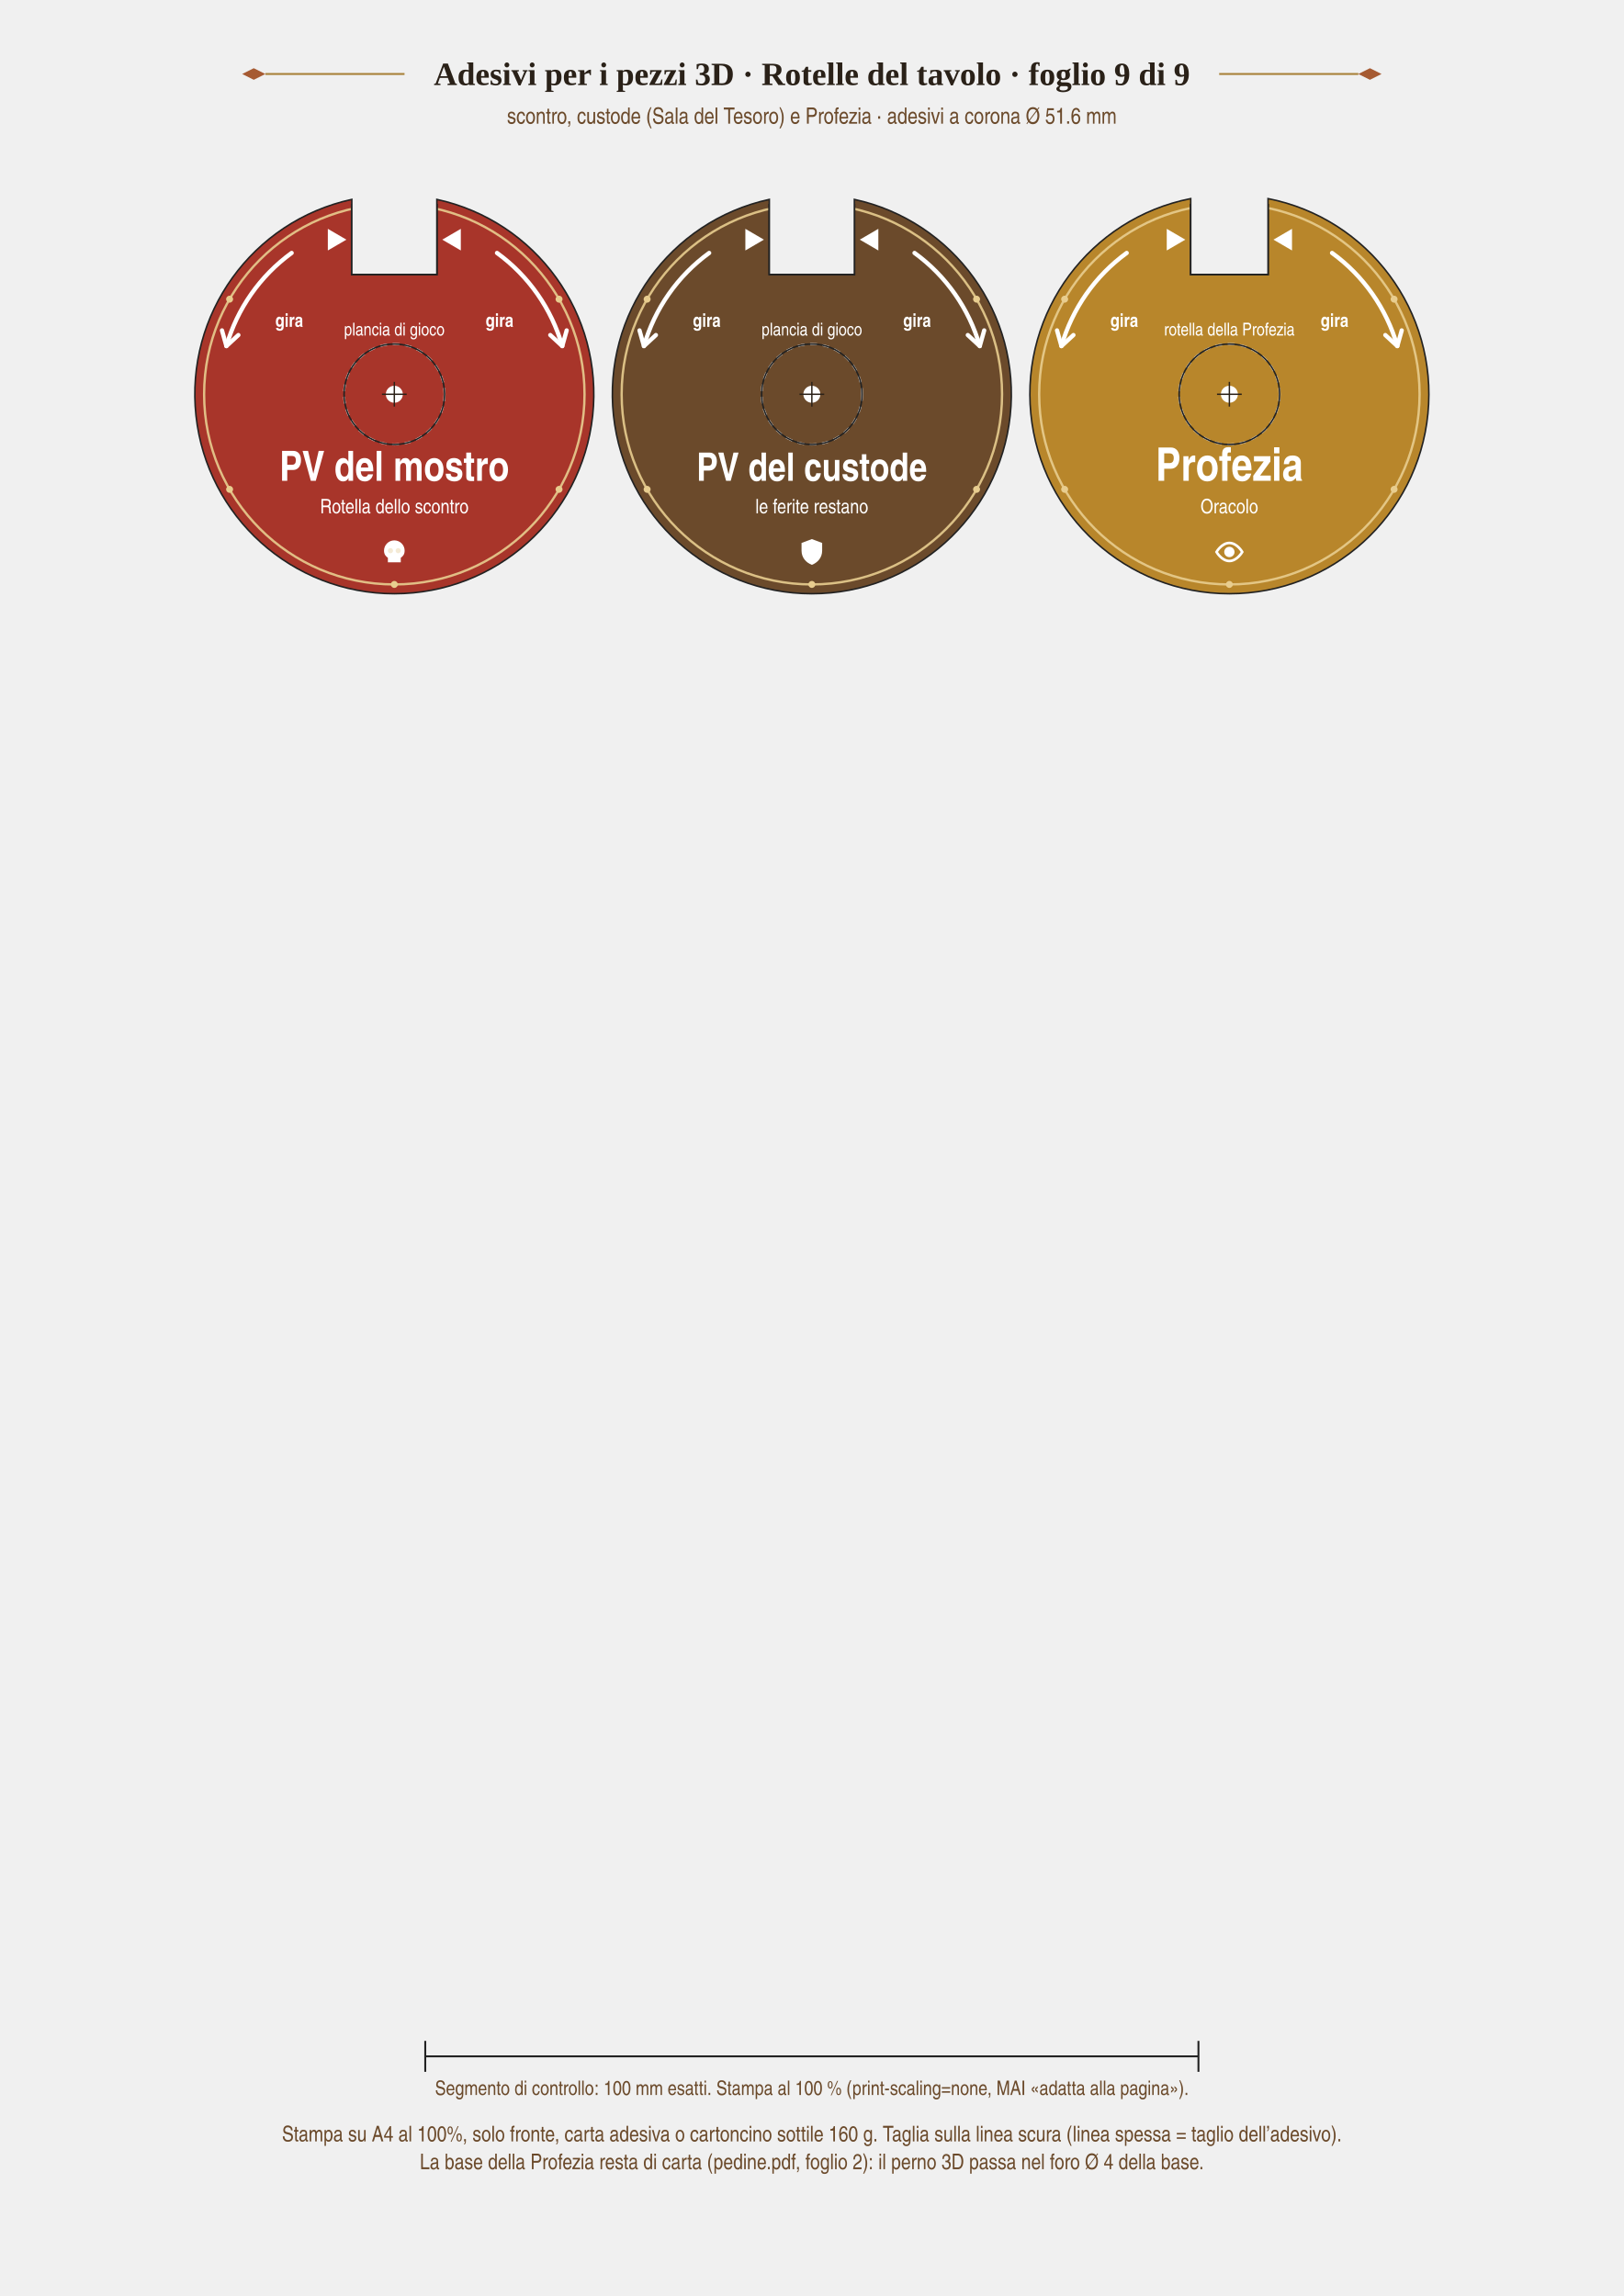
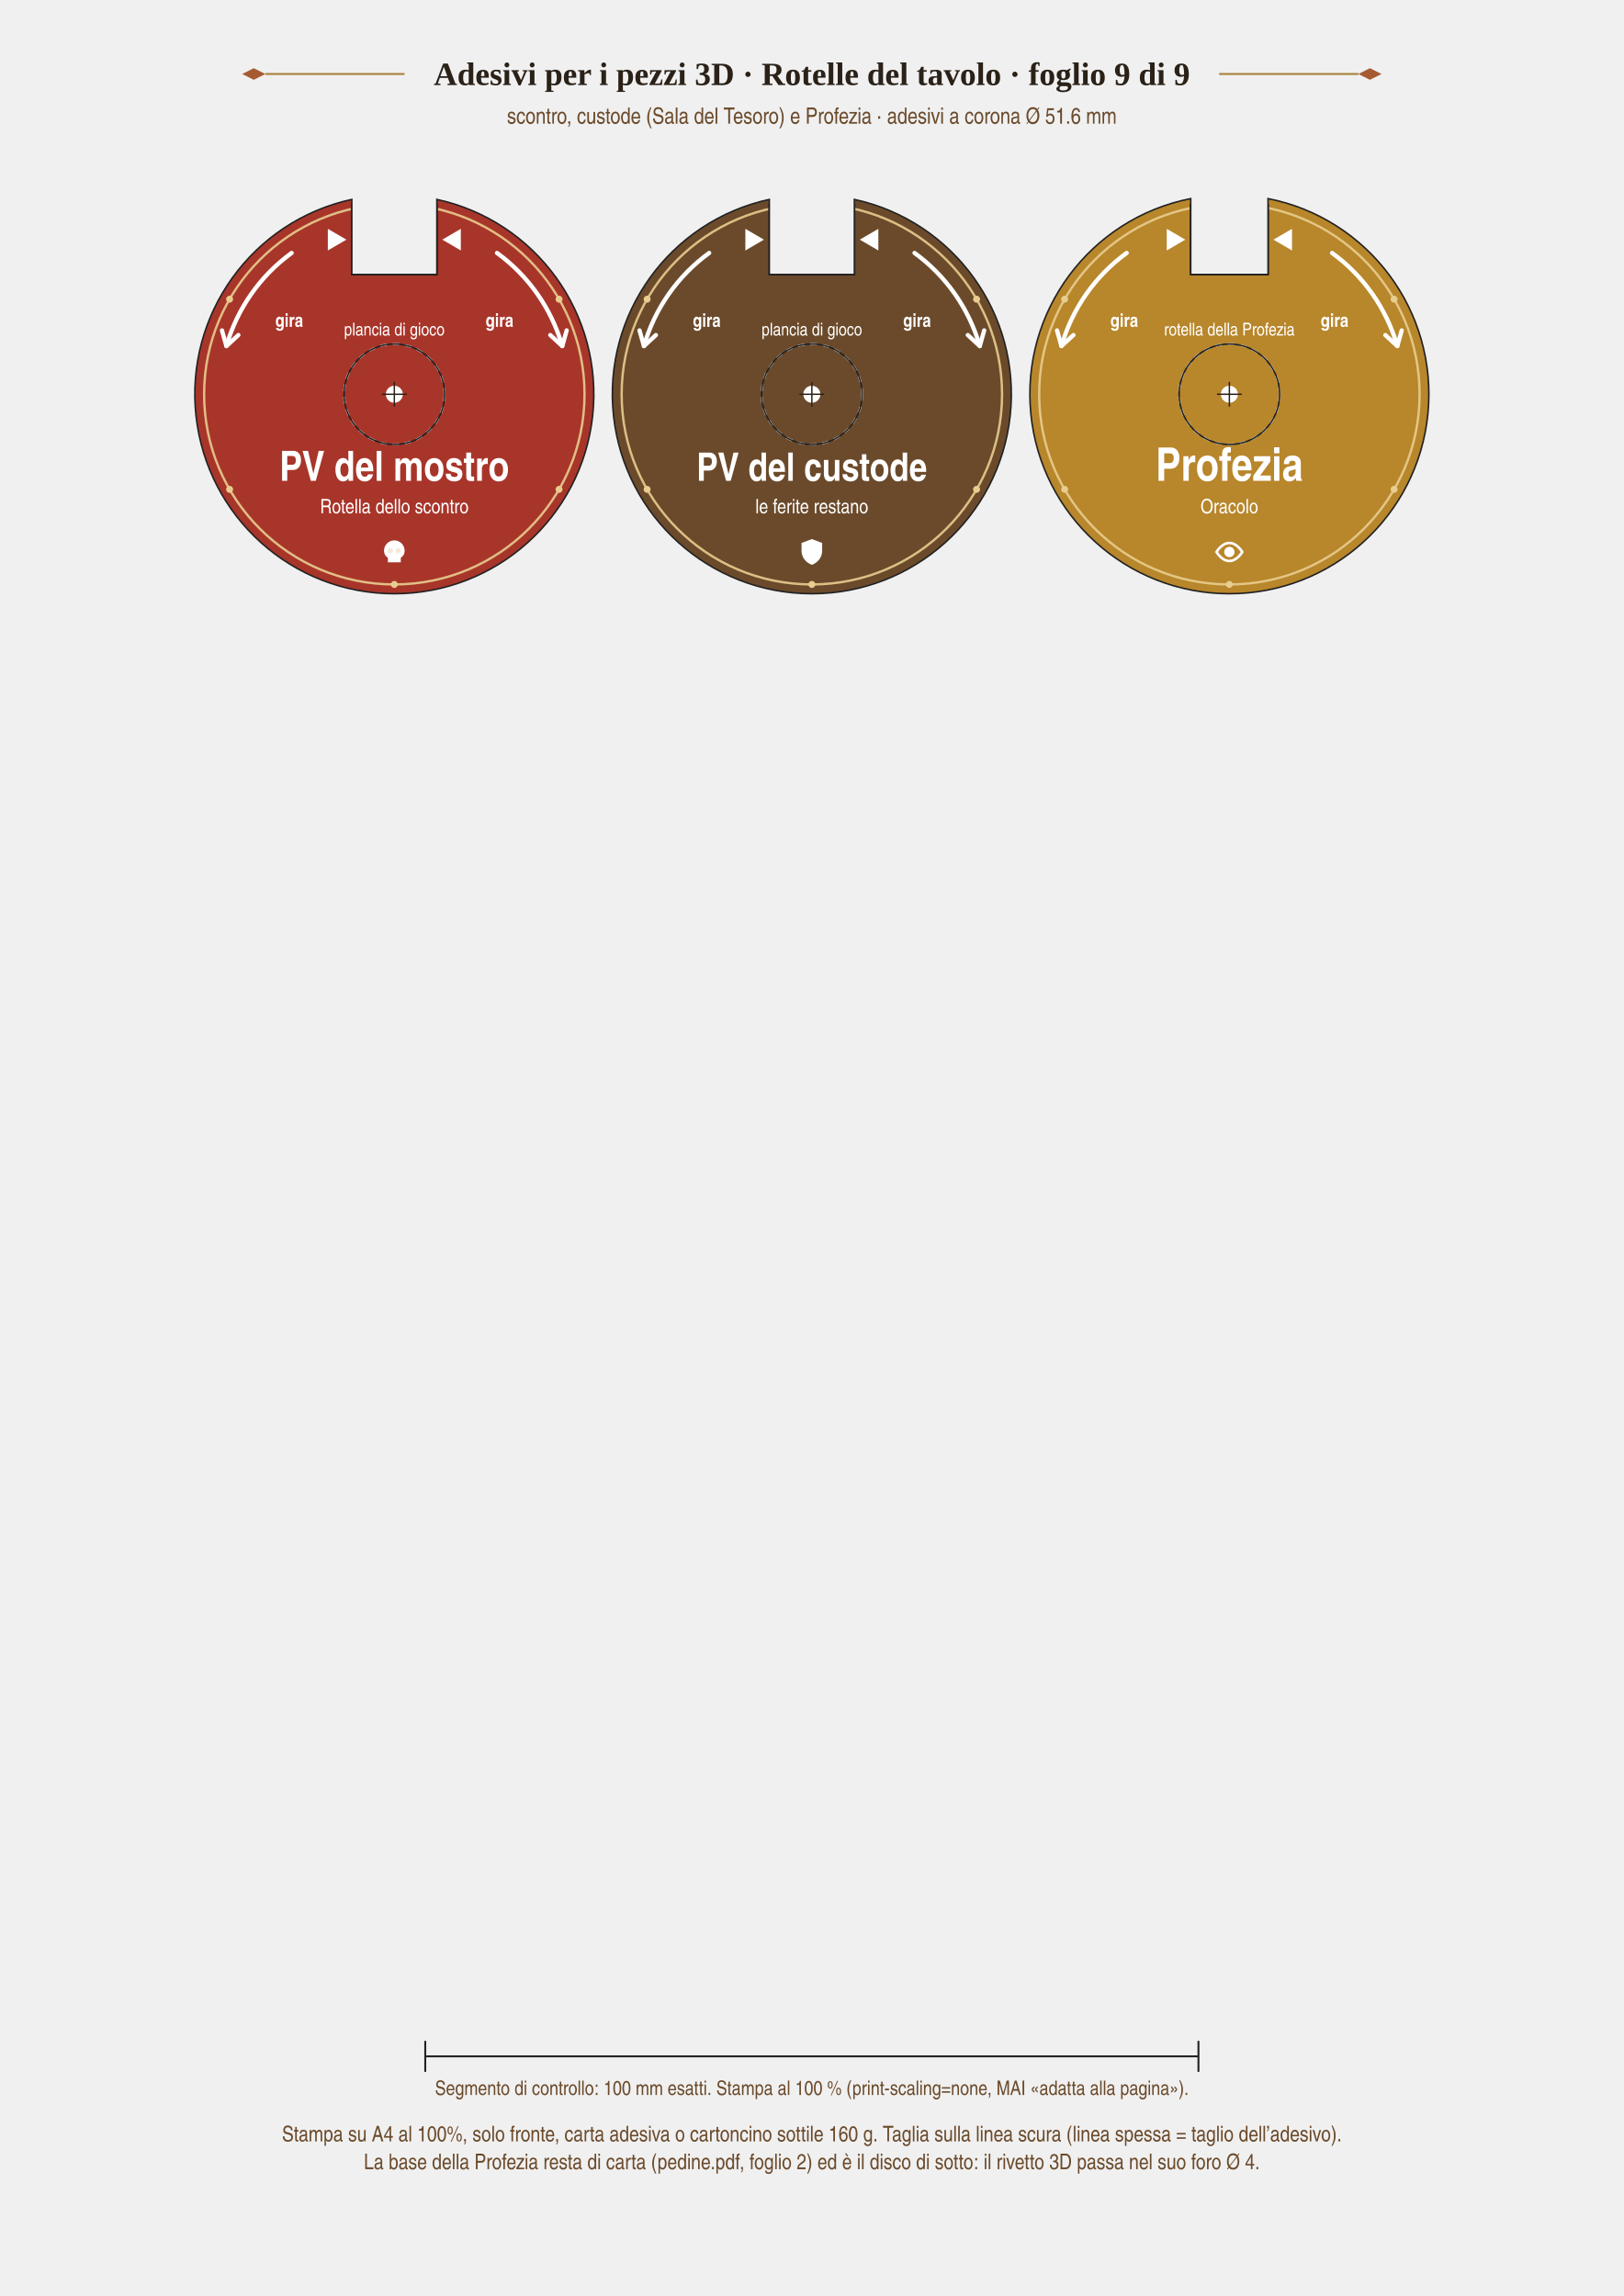
<svg xmlns="http://www.w3.org/2000/svg" width="210mm" height="297mm" viewBox="0 0 210 297" font-family="Liberation Sans Narrow">
  <text x="105.00" y="11.00" font-family="Liberation Serif" font-size="4.20" fill="#2a2118" text-anchor="middle" font-weight="bold">Adesivi per i pezzi 3D · Rotelle del tavolo · foglio 9 di 9</text>
  <line x1="52.32" y1="9.57" x2="34.32" y2="9.57" stroke="#a8823a" stroke-width="0.25" />
  <polygon points="32.821,8.822 34.321,9.572 32.821,10.322 31.321,9.572" fill="#a65a32" />
  <line x1="157.68" y1="9.57" x2="175.68" y2="9.57" stroke="#a8823a" stroke-width="0.25" />
  <polygon points="177.179,8.822 178.679,9.572 177.179,10.322 175.679,9.572" fill="#a65a32" />
  <text x="105.00" y="16.00" font-family="Liberation Sans Narrow" font-size="2.90" fill="#6b4a2b" text-anchor="middle">scontro, custode (Sala del Tesoro) e Profezia · adesivi a corona Ø 51.6 mm</text>
  <clipPath id="art0">
    <path d="M56.500 25.793A25.800 25.800 0 1 1 45.500 25.793L45.500 35.500L56.500 35.500Z" />
  </clipPath>
  <g clip-path="url(#art0)">
    <circle cx="51.00" cy="51.00" r="29.00" fill="#cf908a" />
    <circle cx="51.00" cy="51.00" r="26.00" fill="#a8352a" />
    <circle cx="51.00" cy="51.00" r="24.60" fill="none" stroke="#e8cd8f" stroke-width="0.3" opacity="0.9" />
    <circle cx="72.304" cy="38.700" r="0.450" fill="#e8cd8f" />
    <circle cx="72.304" cy="63.300" r="0.450" fill="#e8cd8f" />
    <circle cx="51.000" cy="75.600" r="0.450" fill="#e8cd8f" />
    <circle cx="29.696" cy="63.300" r="0.450" fill="#e8cd8f" />
    <circle cx="29.696" cy="38.700" r="0.450" fill="#e8cd8f" />
    <rect x="45.50" y="26.50" width="11.0" height="9.0" fill="#ffffff" stroke="#222222" stroke-width="0.25" />
    <line x1="46.70" y1="27.70" x2="55.30" y2="34.30" stroke="#bbbbbb" stroke-width="0.15" />
    <line x1="55.30" y1="27.70" x2="46.70" y2="34.30" stroke="#bbbbbb" stroke-width="0.15" />
    <path d="M44.80 31.00L42.40 29.60L42.40 32.40Z" fill="#ffffff" />
    <path d="M57.20 31.00L59.60 29.60L59.60 32.40Z" fill="#ffffff" />
    <path d="M37.72 32.72A22.6 22.6 0 0 0 29.28 44.77" fill="none" stroke="#ffffff" stroke-width="0.55" stroke-linecap="round" />
    <path d="M28.71 42.74L29.28 44.77L30.83 43.34" fill="none" stroke="#ffffff" stroke-width="0.55" stroke-linecap="round" stroke-linejoin="round" />
    <text x="37.40" y="42.28" font-family="Liberation Sans Narrow" font-size="2.40" fill="#ffffff" text-anchor="middle" font-weight="bold">gira</text>
    <path d="M64.28 32.72A22.6 22.6 0 0 1 72.72 44.77" fill="none" stroke="#ffffff" stroke-width="0.55" stroke-linecap="round" />
    <path d="M73.29 42.74L72.72 44.77L71.17 43.34" fill="none" stroke="#ffffff" stroke-width="0.55" stroke-linecap="round" stroke-linejoin="round" />
    <text x="64.60" y="42.28" font-family="Liberation Sans Narrow" font-size="2.40" fill="#ffffff" text-anchor="middle" font-weight="bold">gira</text>
    <circle cx="51.00" cy="51.00" r="6.5" fill="none" stroke="#ffffff" stroke-width="0.25" stroke-dasharray="0.9 0.7" />
    <circle cx="51.00" cy="51.00" r="1.1" fill="#ffffff" />
    <line x1="49.40" y1="51.00" x2="52.60" y2="51.00" stroke="#2a2118" stroke-width="0.18" />
    <line x1="51.00" y1="49.40" x2="51.00" y2="52.60" stroke="#2a2118" stroke-width="0.18" />
    <text x="51.00" y="43.40" font-family="Liberation Sans Narrow" font-size="2.30" fill="#ffffff" text-anchor="middle">plancia di gioco</text>
    <text x="51.00" y="62.20" font-family="Liberation Sans Narrow" font-size="5.40" fill="#ffffff" text-anchor="middle" font-weight="bold">PV del mostro</text>
    <text x="51.00" y="66.40" font-family="Liberation Sans Narrow" font-size="2.60" fill="#ffffff" text-anchor="middle">Rotella dello scontro</text>
    <g transform="translate(49.00,69.40) scale(0.1666667)">
      <path d="M12 3a8 8 0 0 0-8 8c0 3 1.5 4.5 3 5.5V20h10v-3.5c1.5-1 3-2.5 3-5.5a8 8 0 0 0-8-8z" fill="#ffffff" />
      <circle cx="9" cy="11" r="2" fill="#f4ead5" />
      <circle cx="15" cy="11" r="2" fill="#f4ead5" />
    </g>
  </g>
  <path d="M56.500 25.793A25.800 25.800 0 1 1 45.500 25.793L45.500 35.500L56.500 35.500Z M57.500 51.000A6.500 6.500 0 1 0 44.500 51.000A6.500 6.500 0 1 0 57.500 51.000Z" fill="none" stroke="#222222" stroke-width="0.2" />
  <clipPath id="art1">
    <path d="M110.500 25.793A25.800 25.800 0 1 1 99.500 25.793L99.500 35.500L110.500 35.500Z" />
  </clipPath>
  <g clip-path="url(#art1)">
    <circle cx="105.00" cy="51.00" r="29.00" fill="#ae9b8a" />
    <circle cx="105.00" cy="51.00" r="26.00" fill="#6b4a2b" />
    <circle cx="105.00" cy="51.00" r="24.60" fill="none" stroke="#e8cd8f" stroke-width="0.3" opacity="0.9" />
    <circle cx="126.304" cy="38.700" r="0.450" fill="#e8cd8f" />
    <circle cx="126.304" cy="63.300" r="0.450" fill="#e8cd8f" />
    <circle cx="105.000" cy="75.600" r="0.450" fill="#e8cd8f" />
    <circle cx="83.696" cy="63.300" r="0.450" fill="#e8cd8f" />
    <circle cx="83.696" cy="38.700" r="0.450" fill="#e8cd8f" />
    <rect x="99.50" y="26.50" width="11.0" height="9.0" fill="#ffffff" stroke="#222222" stroke-width="0.25" />
    <line x1="100.70" y1="27.70" x2="109.30" y2="34.30" stroke="#bbbbbb" stroke-width="0.15" />
    <line x1="109.30" y1="27.70" x2="100.70" y2="34.30" stroke="#bbbbbb" stroke-width="0.15" />
    <path d="M98.80 31.00L96.40 29.60L96.40 32.40Z" fill="#ffffff" />
    <path d="M111.20 31.00L113.60 29.60L113.60 32.40Z" fill="#ffffff" />
    <path d="M91.72 32.72A22.6 22.6 0 0 0 83.28 44.77" fill="none" stroke="#ffffff" stroke-width="0.55" stroke-linecap="round" />
    <path d="M82.71 42.74L83.28 44.77L84.83 43.34" fill="none" stroke="#ffffff" stroke-width="0.55" stroke-linecap="round" stroke-linejoin="round" />
    <text x="91.40" y="42.28" font-family="Liberation Sans Narrow" font-size="2.40" fill="#ffffff" text-anchor="middle" font-weight="bold">gira</text>
    <path d="M118.28 32.72A22.6 22.6 0 0 1 126.72 44.77" fill="none" stroke="#ffffff" stroke-width="0.55" stroke-linecap="round" />
    <path d="M127.29 42.74L126.72 44.77L125.17 43.34" fill="none" stroke="#ffffff" stroke-width="0.55" stroke-linecap="round" stroke-linejoin="round" />
    <text x="118.60" y="42.28" font-family="Liberation Sans Narrow" font-size="2.40" fill="#ffffff" text-anchor="middle" font-weight="bold">gira</text>
    <circle cx="105.00" cy="51.00" r="6.5" fill="none" stroke="#ffffff" stroke-width="0.25" stroke-dasharray="0.9 0.7" />
    <circle cx="105.00" cy="51.00" r="1.1" fill="#ffffff" />
    <line x1="103.40" y1="51.00" x2="106.60" y2="51.00" stroke="#2a2118" stroke-width="0.18" />
    <line x1="105.00" y1="49.40" x2="105.00" y2="52.60" stroke="#2a2118" stroke-width="0.18" />
    <text x="105.00" y="43.40" font-family="Liberation Sans Narrow" font-size="2.30" fill="#ffffff" text-anchor="middle">plancia di gioco</text>
    <text x="105.00" y="62.20" font-family="Liberation Sans Narrow" font-size="5.10" fill="#ffffff" text-anchor="middle" font-weight="bold">PV del custode</text>
    <text x="105.00" y="66.40" font-family="Liberation Sans Narrow" font-size="2.60" fill="#ffffff" text-anchor="middle">le ferite restano</text>
    <g transform="translate(103.00,69.40) scale(0.1666667)">
      <path d="M12 2l8 3v6c0 5.5-3.6 9.3-8 11-4.4-1.7-8-5.5-8-11V5z" fill="#ffffff" />
    </g>
  </g>
  <path d="M110.500 25.793A25.800 25.800 0 1 1 99.500 25.793L99.500 35.500L110.500 35.500Z M111.500 51.000A6.500 6.500 0 1 0 98.500 51.000A6.500 6.500 0 1 0 111.500 51.000Z" fill="none" stroke="#222222" stroke-width="0.2" />
  <clipPath id="art2">
    <path d="M164.000 25.689A25.800 25.800 0 1 1 154.000 25.689L154.000 35.500L164.000 35.500Z" />
  </clipPath>
  <g clip-path="url(#art2)">
    <circle cx="159.00" cy="51.00" r="29.00" fill="#d8bc8a" />
    <circle cx="159.00" cy="51.00" r="26.00" fill="#b8862b" />
    <circle cx="159.00" cy="51.00" r="24.60" fill="none" stroke="#e8cd8f" stroke-width="0.3" opacity="0.9" />
    <circle cx="180.304" cy="38.700" r="0.450" fill="#e8cd8f" />
    <circle cx="180.304" cy="63.300" r="0.450" fill="#e8cd8f" />
    <circle cx="159.000" cy="75.600" r="0.450" fill="#e8cd8f" />
    <circle cx="137.696" cy="63.300" r="0.450" fill="#e8cd8f" />
    <circle cx="137.696" cy="38.700" r="0.450" fill="#e8cd8f" />
    <rect x="154.00" y="26.50" width="10.0" height="9.0" fill="#ffffff" stroke="#222222" stroke-width="0.25" />
    <line x1="155.20" y1="27.70" x2="162.80" y2="34.30" stroke="#bbbbbb" stroke-width="0.15" />
    <line x1="162.80" y1="27.70" x2="155.20" y2="34.30" stroke="#bbbbbb" stroke-width="0.15" />
    <path d="M153.30 31.00L150.90 29.60L150.90 32.40Z" fill="#ffffff" />
    <path d="M164.70 31.00L167.10 29.60L167.10 32.40Z" fill="#ffffff" />
    <path d="M145.72 32.72A22.6 22.6 0 0 0 137.28 44.77" fill="none" stroke="#ffffff" stroke-width="0.55" stroke-linecap="round" />
    <path d="M136.71 42.74L137.28 44.77L138.83 43.34" fill="none" stroke="#ffffff" stroke-width="0.55" stroke-linecap="round" stroke-linejoin="round" />
    <text x="145.40" y="42.28" font-family="Liberation Sans Narrow" font-size="2.40" fill="#ffffff" text-anchor="middle" font-weight="bold">gira</text>
    <path d="M172.28 32.72A22.6 22.6 0 0 1 180.72 44.77" fill="none" stroke="#ffffff" stroke-width="0.55" stroke-linecap="round" />
    <path d="M181.29 42.74L180.72 44.77L179.17 43.34" fill="none" stroke="#ffffff" stroke-width="0.55" stroke-linecap="round" stroke-linejoin="round" />
    <text x="172.60" y="42.28" font-family="Liberation Sans Narrow" font-size="2.40" fill="#ffffff" text-anchor="middle" font-weight="bold">gira</text>
    <circle cx="159.00" cy="51.00" r="6.5" fill="none" stroke="#ffffff" stroke-width="0.25" stroke-dasharray="0.9 0.7" />
    <circle cx="159.00" cy="51.00" r="1.1" fill="#ffffff" />
    <line x1="157.40" y1="51.00" x2="160.60" y2="51.00" stroke="#2a2118" stroke-width="0.18" />
    <line x1="159.00" y1="49.40" x2="159.00" y2="52.60" stroke="#2a2118" stroke-width="0.18" />
    <text x="159.00" y="43.40" font-family="Liberation Sans Narrow" font-size="2.30" fill="#ffffff" text-anchor="middle">rotella della Profezia</text>
    <text x="159.00" y="62.20" font-family="Liberation Sans Narrow" font-size="6.00" fill="#ffffff" text-anchor="middle" font-weight="bold">Profezia</text>
    <text x="159.00" y="66.40" font-family="Liberation Sans Narrow" font-size="2.60" fill="#ffffff" text-anchor="middle">Oracolo</text>
    <g transform="translate(157.00,69.40) scale(0.1666667)" fill="none" stroke="#ffffff" stroke-width="2">
      <path d="M2 12s4-7 10-7 10 7 10 7-4 7-10 7S2 12 2 12z" />
      <circle cx="12" cy="12" r="3" fill="#ffffff" />
    </g>
  </g>
  <path d="M164.000 25.689A25.800 25.800 0 1 1 154.000 25.689L154.000 35.500L164.000 35.500Z M165.500 51.000A6.500 6.500 0 1 0 152.500 51.000A6.500 6.500 0 1 0 165.500 51.000Z" fill="none" stroke="#222222" stroke-width="0.2" />
  <line x1="55" y1="266.00" x2="155" y2="266.00" stroke="#222222" stroke-width="0.25" />
  <line x1="55" y1="264.00" x2="55" y2="268.00" stroke="#222222" stroke-width="0.25" />
  <line x1="155" y1="264.00" x2="155" y2="268.00" stroke="#222222" stroke-width="0.25" />
  <text x="105.00" y="271.00" font-family="Liberation Sans Narrow" font-size="2.60" fill="#6b4a2b" text-anchor="middle">Segmento di controllo: 100 mm esatti. Stampa al 100 % (print-scaling=none, MAI «adatta alla pagina»).</text>
  <text x="105.00" y="277.00" font-family="Liberation Sans Narrow" font-size="2.80" fill="#6b4a2b" text-anchor="middle">Stampa su A4 al 100%, solo fronte, carta adesiva o cartoncino sottile 160 g. Taglia sulla linea scura (linea spessa = taglio dell’adesivo).</text>
-   <text x="105.00" y="280.60" font-family="Liberation Sans Narrow" font-size="2.80" fill="#6b4a2b" text-anchor="middle">La base della Profezia resta di carta (pedine.pdf, foglio 2): il perno 3D passa nel foro Ø 4 della base.</text>
+   <text x="105.00" y="280.60" font-family="Liberation Sans Narrow" font-size="2.80" fill="#6b4a2b" text-anchor="middle">La base della Profezia resta di carta (pedine.pdf, foglio 2) ed è il disco di sotto: il rivetto 3D passa nel suo foro Ø 4.</text>
</svg>
